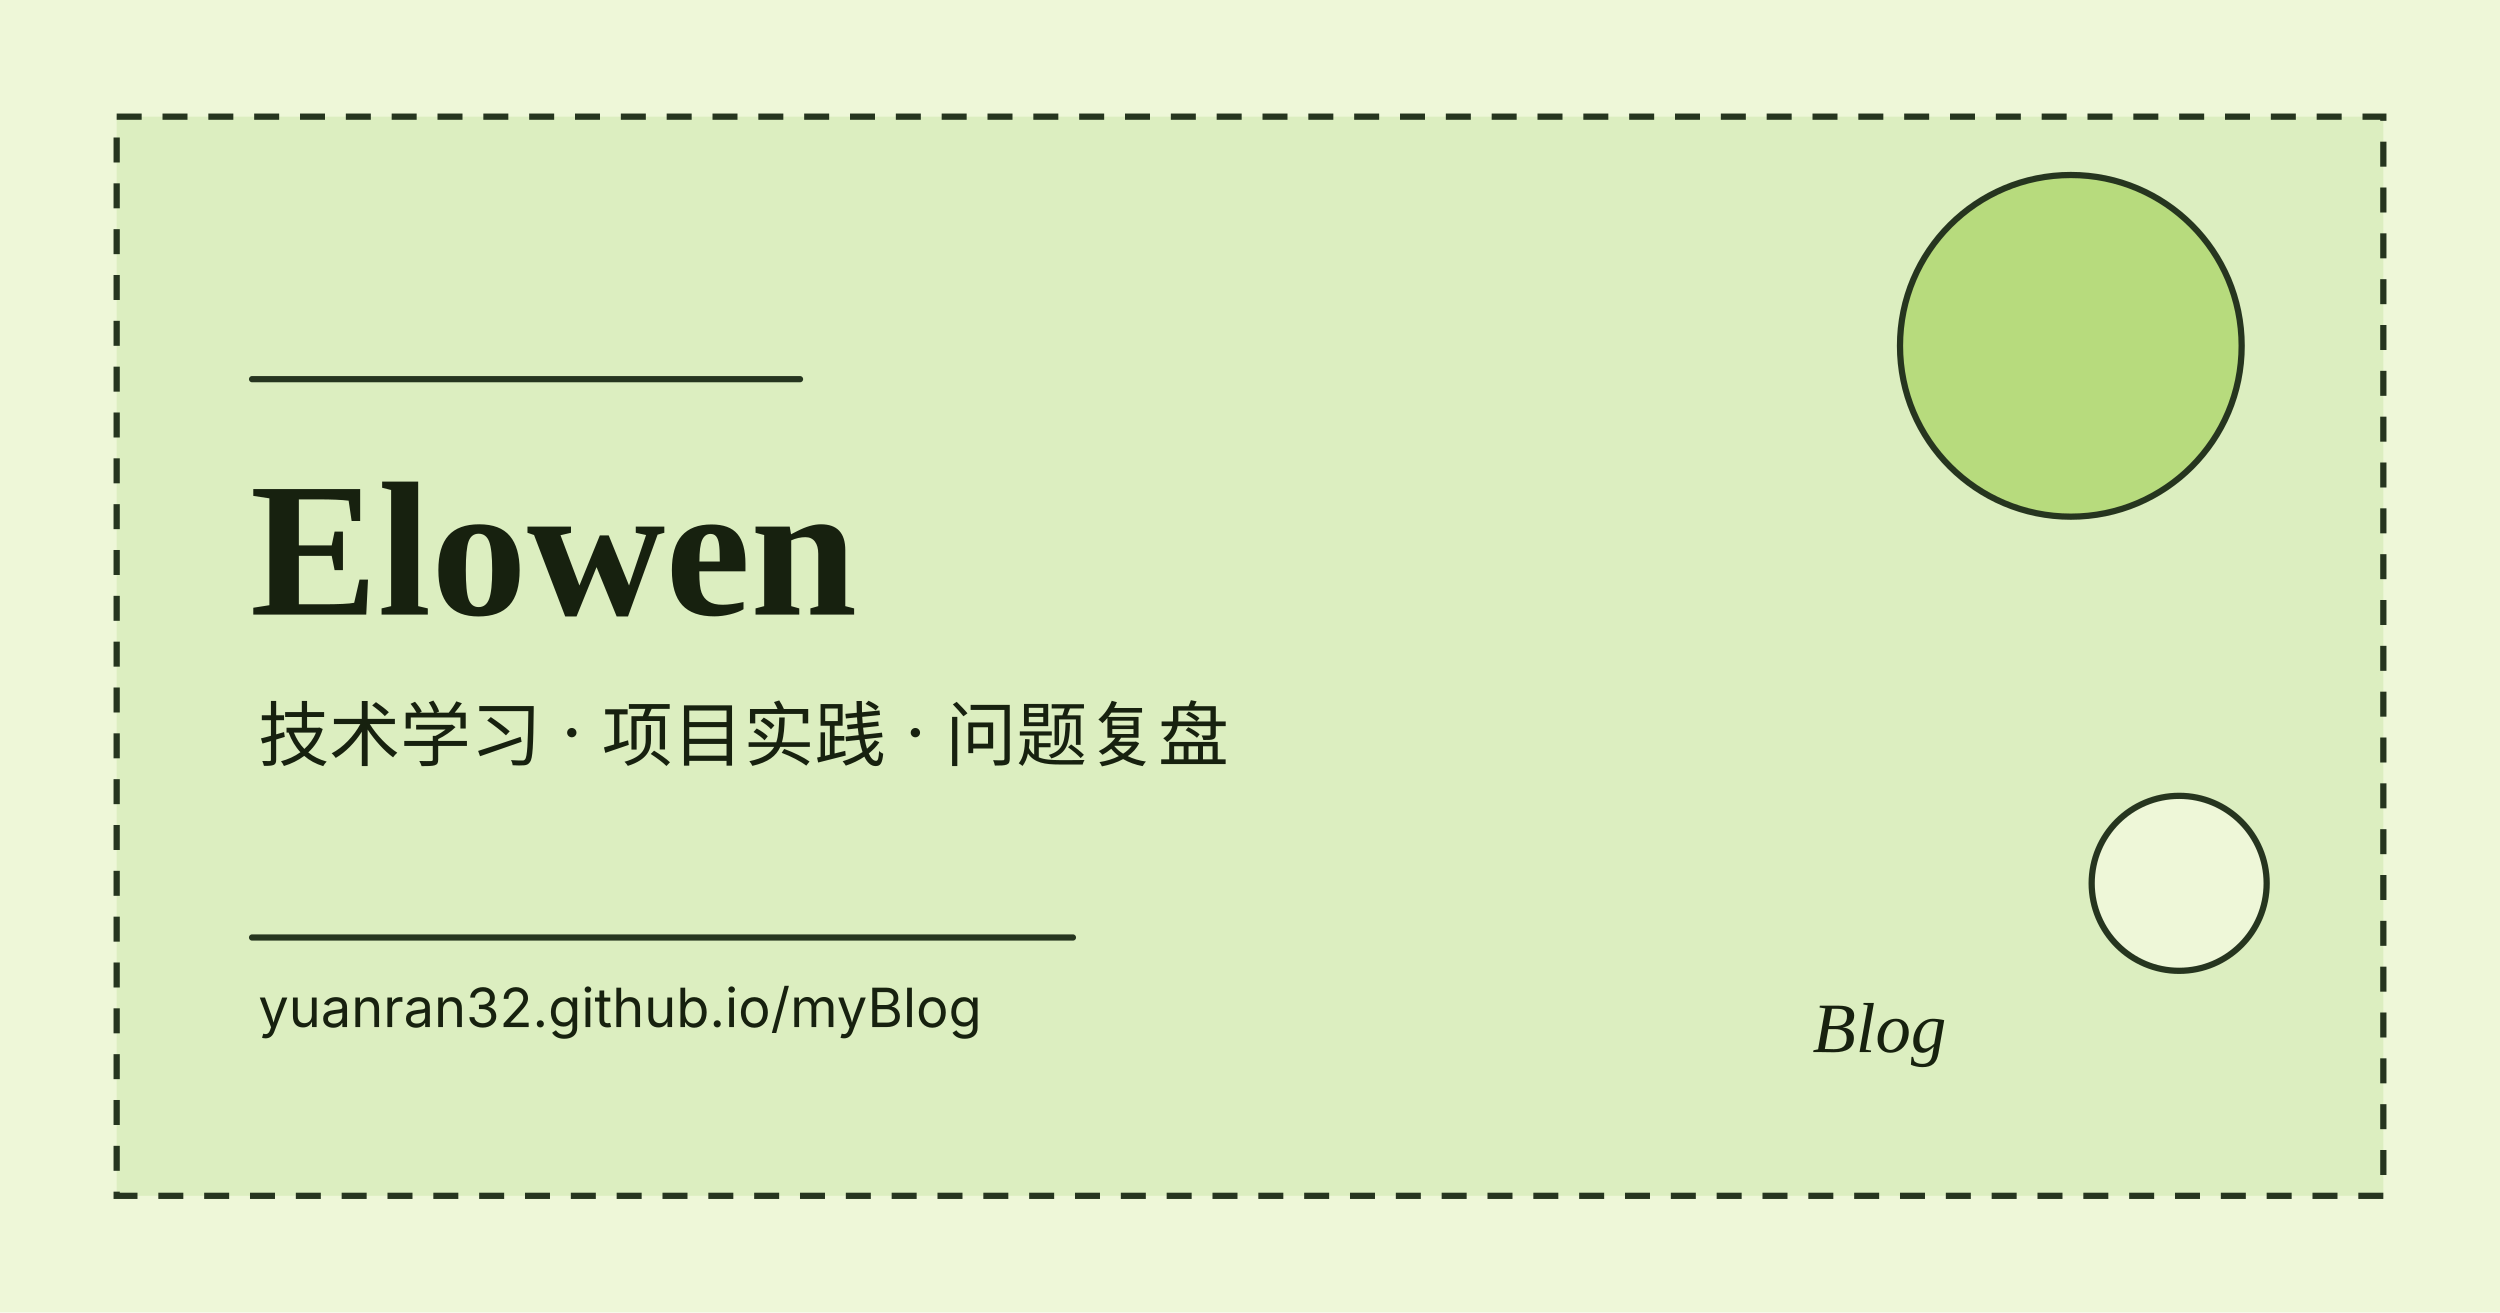
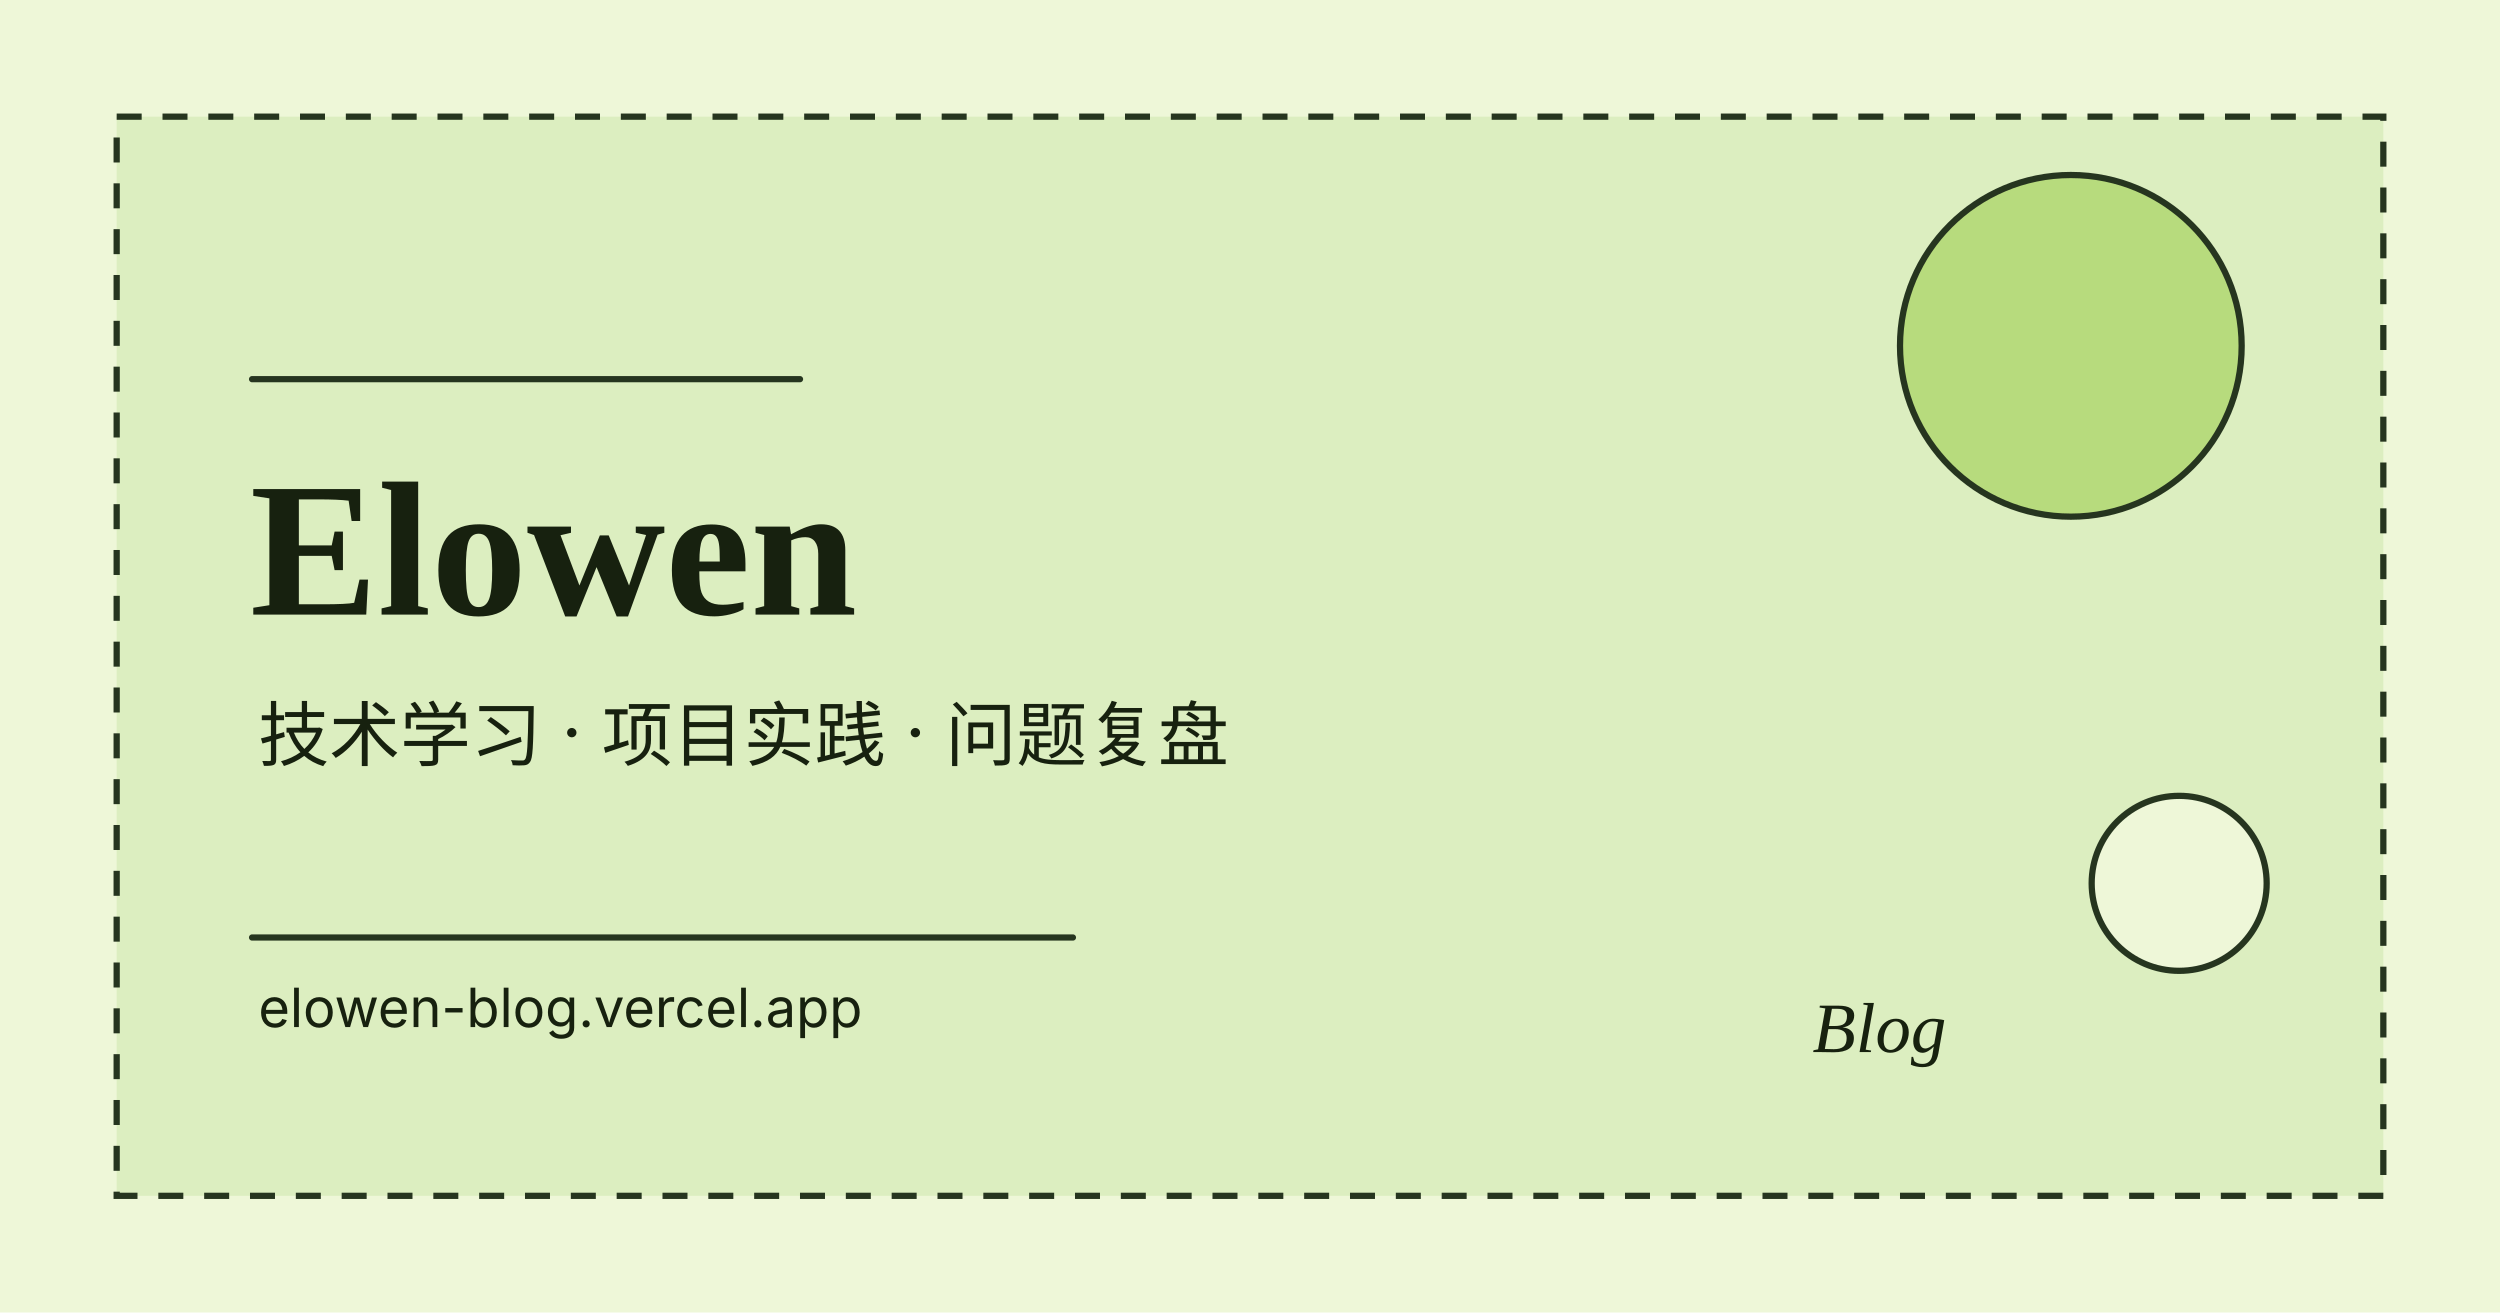
<svg xmlns="http://www.w3.org/2000/svg" width="1200" height="630" viewBox="0 0 1200 630" fill="none">
  <rect width="1200" height="630" fill="#eef7d8" />
  <rect x="56" y="56" width="1088" height="518" fill="#dceec0" stroke="#26351f" stroke-width="3" stroke-dasharray="12 10" />
  <circle cx="994" cy="166" r="82" fill="#b7db7d" stroke="#26351f" stroke-width="3" />
  <circle cx="1046" cy="424" r="42" fill="#eef7d8" stroke="#26351f" stroke-width="3" />
  <path d="M121 182H384" stroke="#26351f" stroke-width="3" stroke-linecap="round" />
  <path d="M121 450H515" stroke="#26351f" stroke-width="3" stroke-linecap="round" />
  <text x="120" y="295" fill="#17210f" font-family="Georgia, 'Times New Roman', serif" font-size="92" font-weight="600">Elowen</text>
  <text x="124" y="365" fill="#17210f" font-family="Inter, Arial, sans-serif" font-size="34">技术学习 · 项目实践 · 问题复盘</text>
-   <text x="124" y="493" fill="#17210f" font-family="Inter, Arial, sans-serif" font-size="26">yuanran32.github.io/myBlog</text>
+   <text x="124" y="493" fill="#17210f" font-family="Inter, Arial, sans-serif" font-size="26">elowen-blog.vercel.app</text>
  <text x="870" y="505" fill="#17210f" font-family="Georgia, 'Times New Roman', serif" font-size="34" font-style="italic">Blog</text>
</svg>
